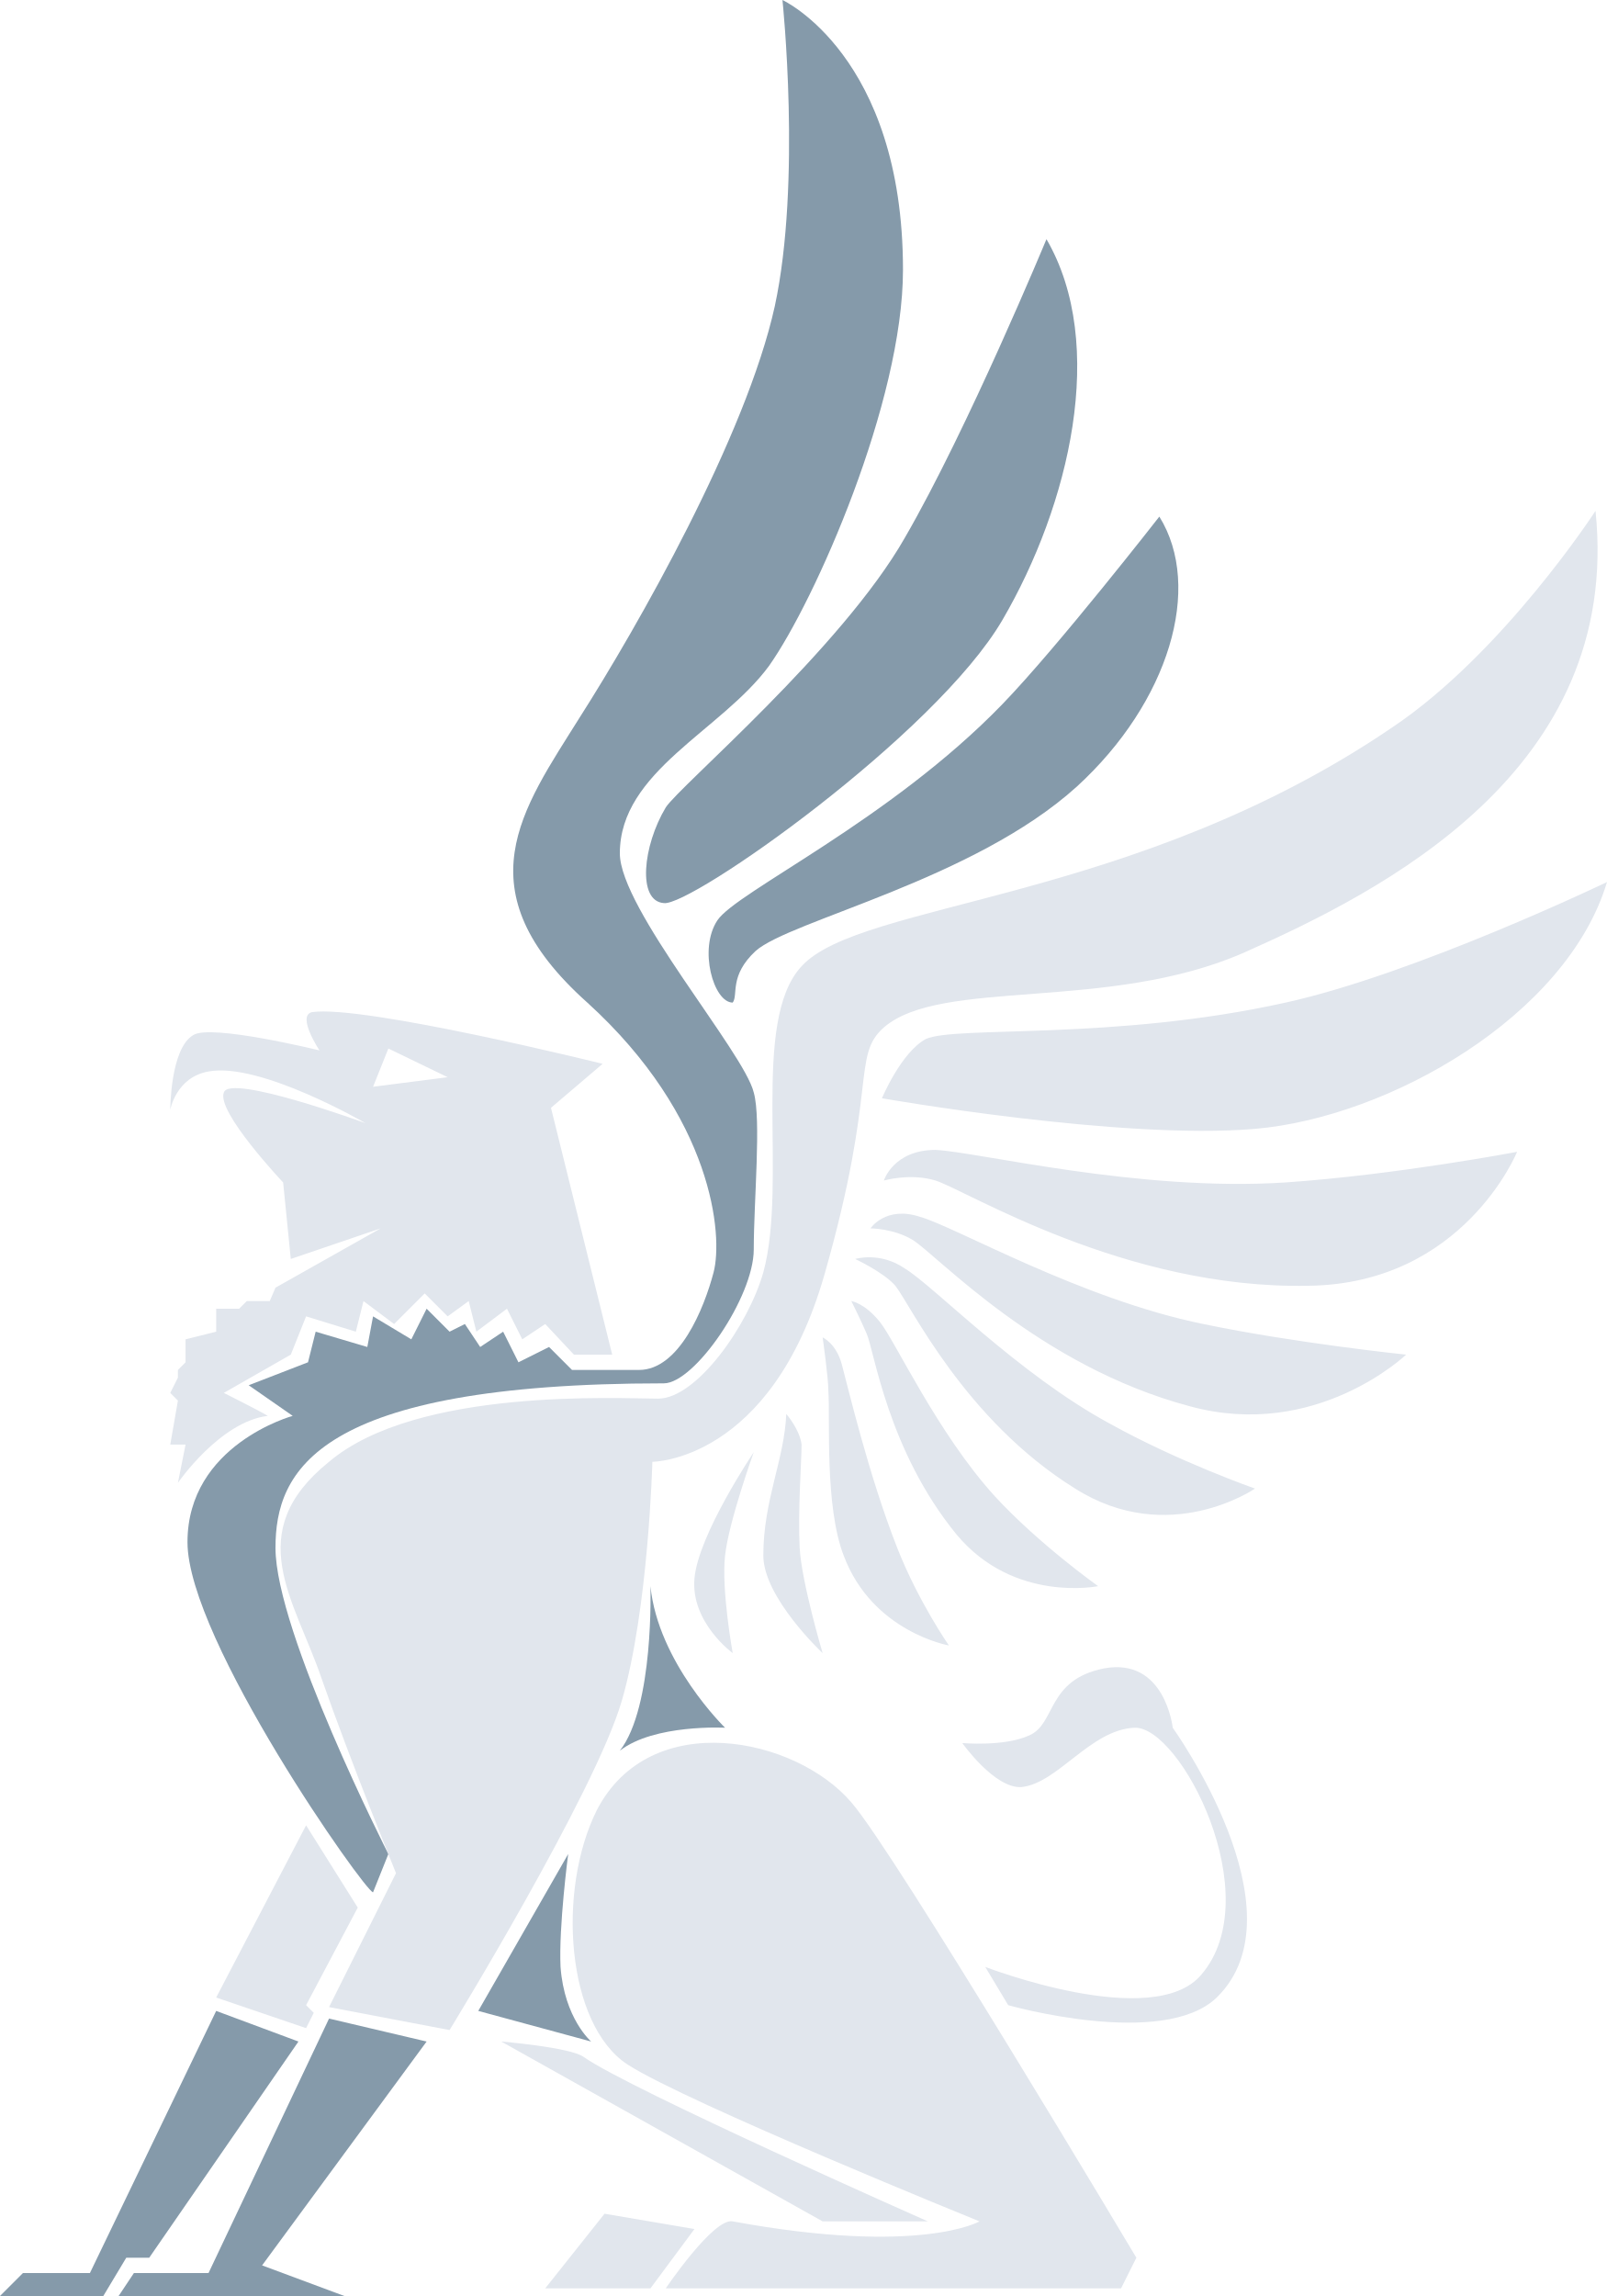
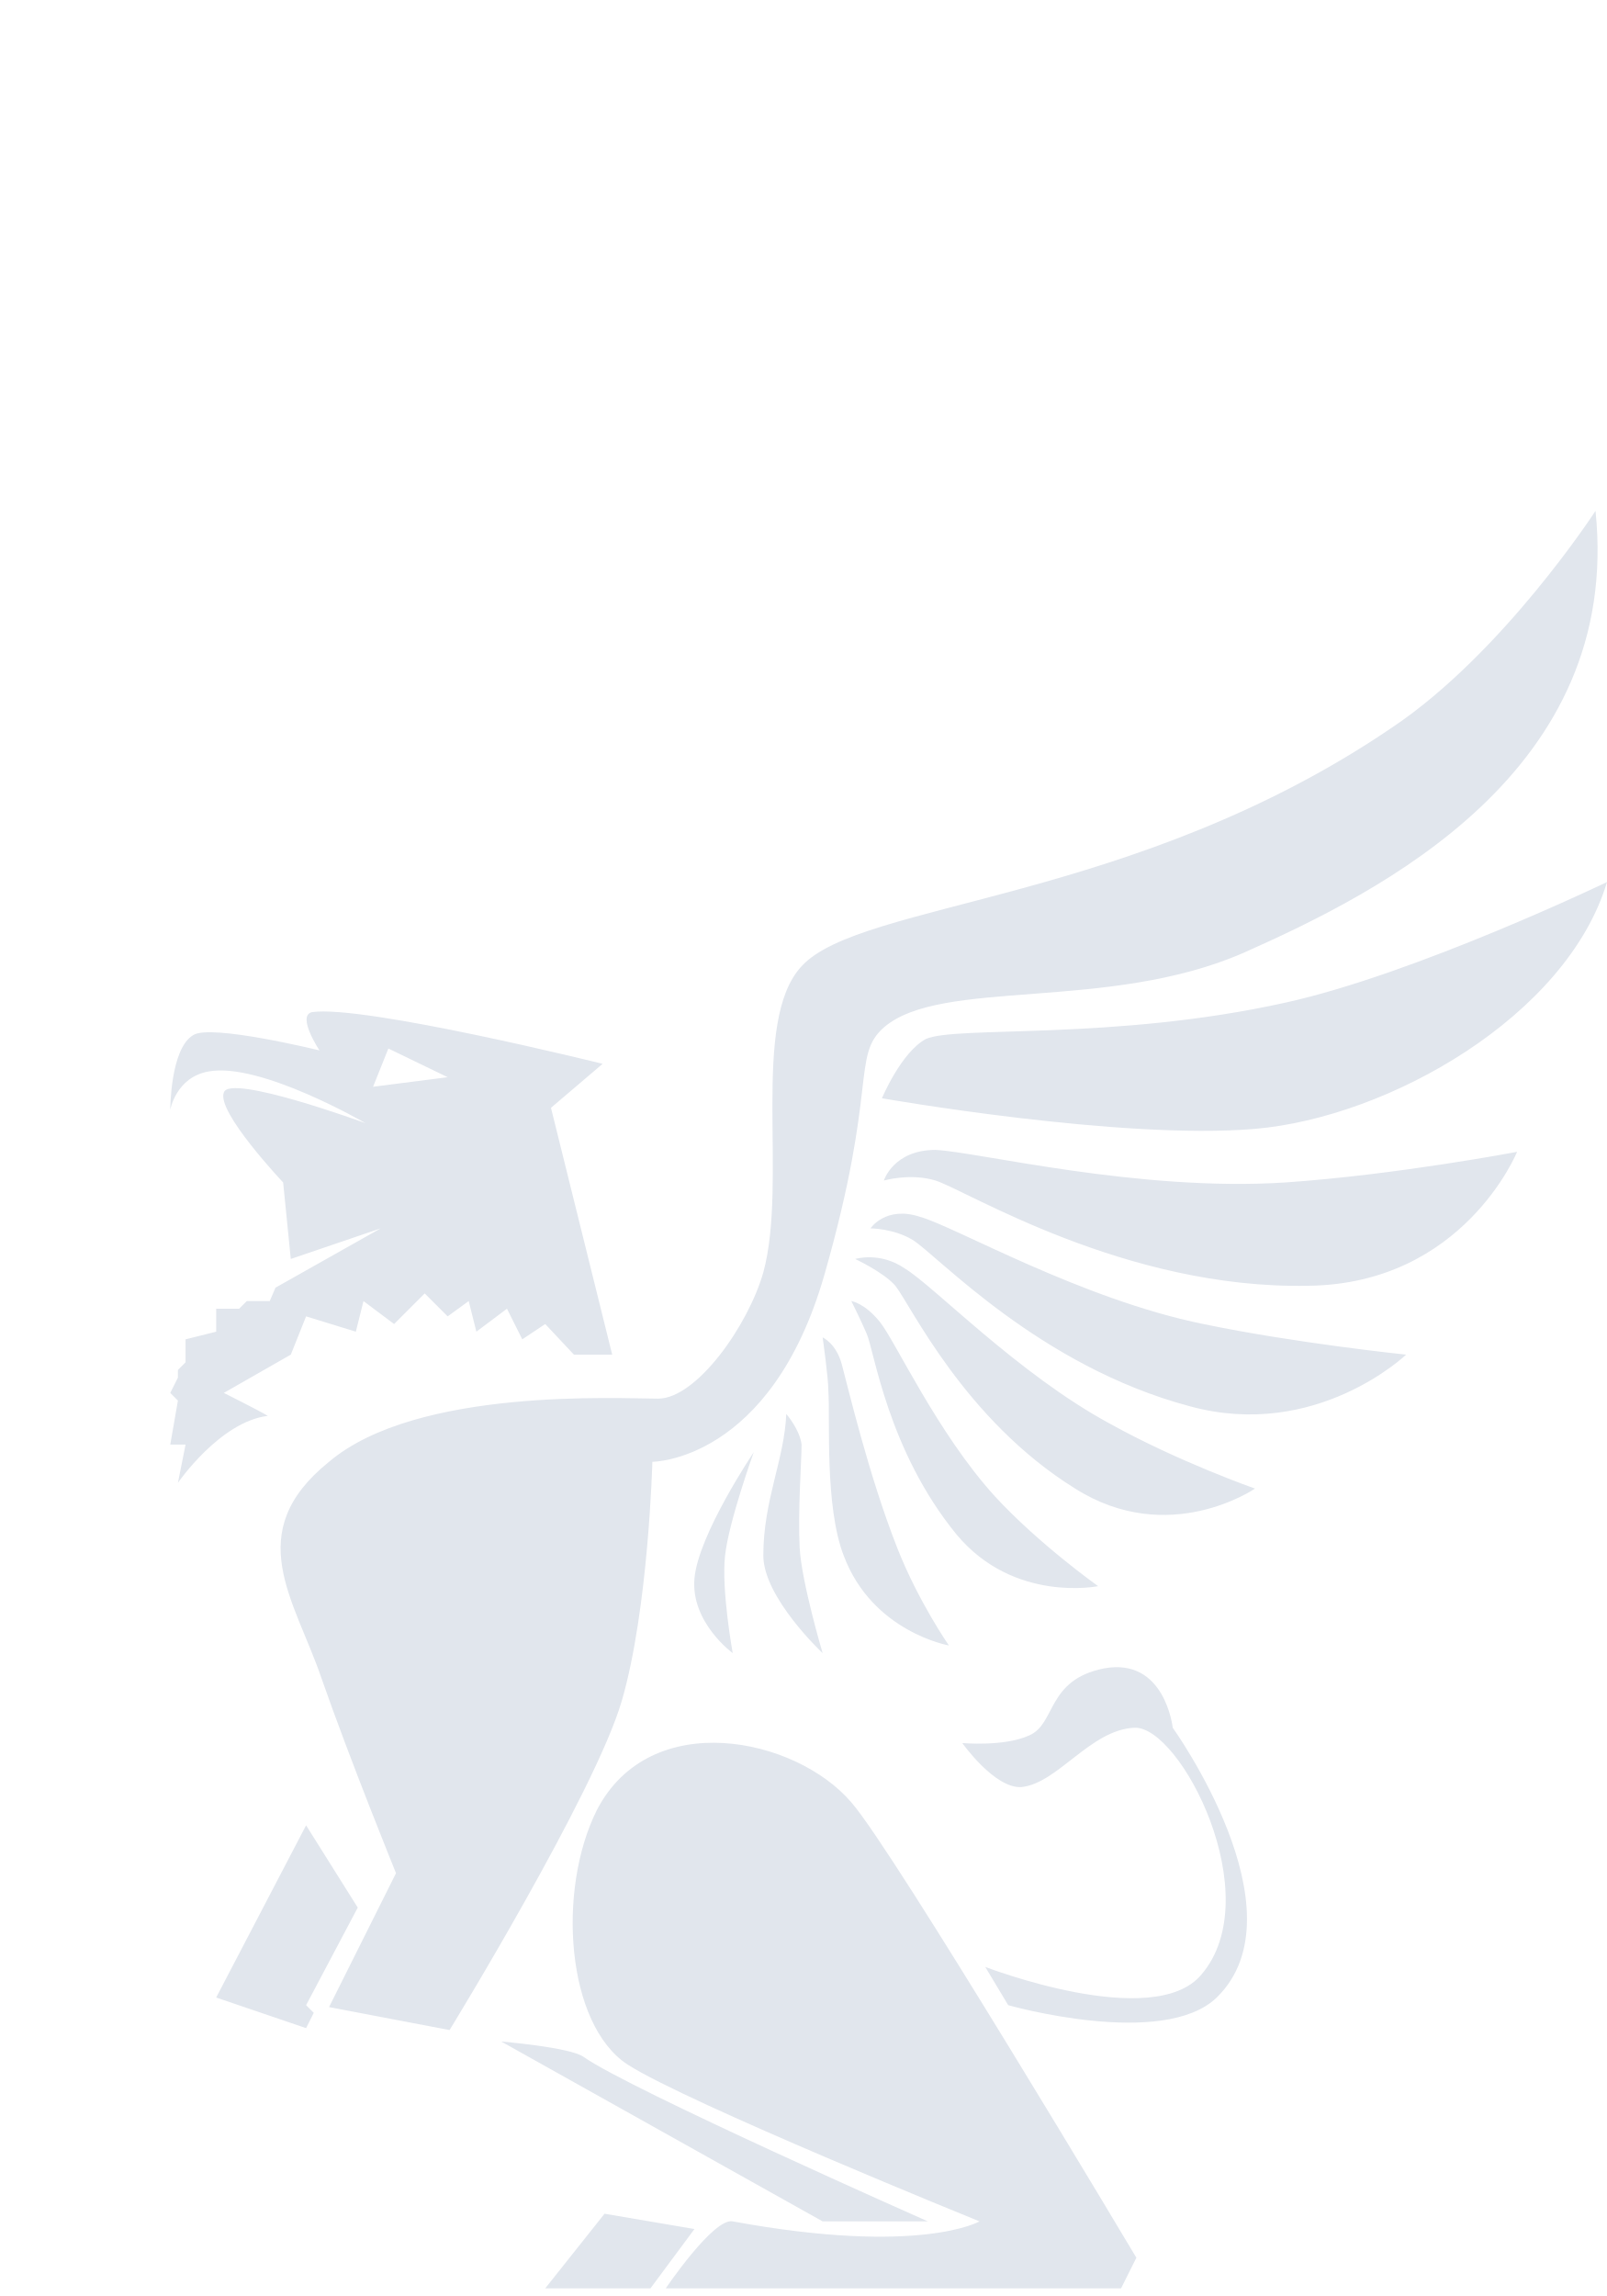
<svg xmlns="http://www.w3.org/2000/svg" version="1.1" id="Layer_1" x="0px" y="0px" width="84px" height="120px" viewBox="48.5 10.2 84 120" style="enable-background:new 48.5 10.2 84 120;" xml:space="preserve">
  <style type="text/css">
- 	.st0{fill:#859AAA;}
+ 	.st0{fill:rgba(255, 255, 255, 0.5);}
	.st1{fill:#E1E6ED;}
</style>
  <path class="st0" d="M48.5,130.2l1.2-1.2h3.5l6.6-13.7l4.3,1.6l-7.8,11.3h-1.2l-1.2,2H48.5z M58.3,90.8c0-5.1,5.5-6.6,5.5-6.6  l-2.3-1.6l3.1-1.2l0.4-1.6l2.7,0.8L68,79l2,1.2l0.8-1.6l1.2,1.2l0.8-0.4l0.8,1.2l1.2-0.8l0.8,1.6l1.6-0.8l1.2,1.2c0,0,1.4,0,3.5,0  c2.1,0,3.4-3.2,3.9-5.1c0.5-1.9,0-8.1-6.6-14.1c-6.6-5.9-3.4-10.1-0.4-14.9c3-4.7,8.7-14.7,10.2-21.5c1.4-6.5,0.4-16,0.4-16  s6.3,2.9,6.3,14.1c0,6.9-4.6,17.3-7,20.7c-2.5,3.4-7.8,5.5-7.8,9.8c0,2.9,6.5,10.4,7,12.5c0.4,1.4,0,5.7,0,8.2c0,2.5-3.1,7-4.7,7  c-18.2,0-20.3,4.6-20.3,8.6c0,4.4,5.9,16,5.9,16l-0.8,2C67.6,109.1,58.3,95.9,58.3,90.8z M83.3,52.4c0.7-1.1,9.2-8.3,12.5-14.1  c3.3-5.7,7.4-15.6,7.4-15.6c3.2,5.5,1.2,13.9-2.3,19.9c-3.5,6-16.3,15-17.7,14.8C81.8,57.3,82.1,54.4,83.3,52.4z M100.9,47  c2.9-3,8.2-9.8,8.2-9.8c2.3,3.7,0.5,9.7-4.3,14.1c-5.4,4.9-15,7-16.8,8.6c-1.4,1.3-0.9,2.3-1.2,2.7c-1,0-1.8-2.8-0.8-4.3  S95,53.1,100.9,47z M86.4,100.5c0,0-3.7-0.2-5.5,1.2c1.8-2.3,1.6-8.6,1.6-8.6C82.9,97.1,86.4,100.5,86.4,100.5z M79.4,116.9  l-5.9-1.6l4.7-8.2c0,0-0.5,3.8-0.4,5.9C78,115.7,79.4,116.9,79.4,116.9z M70.8,116.9l-8.6,11.7l4.3,1.6H54.7l0.8-1.2h3.9l6.3-13.3  L70.8,116.9z" />
  <path class="st1" d="M62.9,77.5l5.5-3.1l-4.7,1.6L63.3,72c0,0-3.5-3.7-3.1-4.7c0.3-1,7.4,1.6,7.4,1.6s-5.5-3.2-8.2-2.7  c-1.7,0.3-2,2-2,2s0-3.2,1.2-3.9c0.9-0.6,6.6,0.8,6.6,0.8s-1.2-1.8-0.4-2c2.7-0.4,15.2,2.7,15.2,2.7l-2.7,2.3L80.5,81h-2L77,79.4  l-1.2,0.8l-0.8-1.6l-1.6,1.2l-0.4-1.6L71.9,79l-1.2-1.2l-1.6,1.6l-1.6-1.2l-0.4,1.6L64.5,79l-0.8,2l-3.5,2c0,0,1.8,0.9,2.3,1.2  c-2.5,0.3-4.7,3.5-4.7,3.5l0.4-2h-0.8l0.4-2.3l-0.4-0.4l0.4-0.8v-0.4l0.4-0.4v-1.2l1.6-0.4v-1.2H61l0.4-0.4h1.2L62.9,77.5z   M71.9,66.5L68.8,65l-0.8,2L71.9,66.5z M82.9,83.3c2,0,4.7-3.8,5.5-6.6c1.3-4.8-0.7-13.1,2-16c3.1-3.4,17.4-3.3,30.9-12.5  c5.8-3.9,10.6-11.3,10.6-11.3c1.4,13.6-11.2,19.9-18.4,23.1c-7.1,3.1-15.8,1.3-18.8,3.9c-1.7,1.5-0.3,3.1-3.1,12.9  c-2.8,9.8-9,9.8-9,9.8s-0.2,7.7-1.6,12.5s-9,17.2-9,17.2l-6.3-1.2l3.5-7c0,0-2.4-5.9-3.9-10.2c-1.4-4.1-4.2-7.6,0.4-11.3  C70.3,82.7,80.9,83.3,82.9,83.3z M115.7,62.6c6.8-1.5,16.8-6.3,16.8-6.3c-2.1,7-11.4,12.3-18.4,12.9c-7,0.6-19.5-1.6-19.5-1.6  s1-2.4,2.3-3.1C98.5,63.8,106.7,64.6,115.7,62.6z M115.7,72c5.8-0.4,12.1-1.6,12.1-1.6s-2.8,6.9-10.9,7c-9.6,0.2-17.9-5-19.5-5.5  c-1.3-0.4-2.7,0-2.7,0s0.5-1.6,2.7-1.6C99.6,70.4,108,72.5,115.7,72z M111.4,79.4c4.8,1,10.6,1.6,10.6,1.6s-4.7,4.5-11.3,2.7  c-7.9-2.1-13.2-7.9-14.5-8.7c-1-0.6-2.2-0.6-2.2-0.6s0.8-1.2,2.6-0.6C98.4,74.3,105,78.1,111.4,79.4z M106.5,84.6  c3.6,2,7.6,3.4,7.6,3.4s-4.5,3.1-9.4,0c-5.8-3.6-8.6-9.6-9.4-10.6c-0.6-0.7-2.1-1.4-2.1-1.4s1.3-0.4,2.6,0.5  C97.3,77.4,101.7,82,106.5,84.6z M109.8,100.5c0,0,6.9,9.6,2.3,14.1c-2.8,2.7-10.9,0.4-10.9,0.4l-1.2-2c0,0,8.8,3.4,11.3,0.4  c3.5-4.1-1.1-13-3.5-12.9c-2.3,0.1-4,2.9-5.9,3.1c-1.4,0.1-3.1-2.3-3.1-2.3s2.2,0.2,3.5-0.4c1.4-0.6,0.9-2.9,3.9-3.5  C109.4,96.8,109.8,100.5,109.8,100.5z M98.5,90.4c-3.6-4.4-4.3-9.6-4.7-10.5c-0.3-0.7-0.8-1.7-0.8-1.7s0.7,0.1,1.5,1.1  c0.8,1,3,5.8,6,9.1c2.3,2.5,5.4,4.7,5.4,4.7S101.5,94,98.5,90.4z M92.5,81.5c0.3,1.1,1.4,5.8,2.9,9.6c1.1,2.8,2.7,5.1,2.7,5.1  s-4-0.7-5.5-4.7c-1-2.6-0.7-7.1-0.8-8.6c0-0.7-0.3-2.8-0.3-2.8S92.2,80.4,92.5,81.5z M90.3,91.1c0.1,1.8,1.2,5.5,1.2,5.5  s-3.1-2.9-3.1-5.1c0-2.9,1.1-5,1.2-7.4c0,0,0.7,0.8,0.8,1.6C90.4,86.5,90.2,89.2,90.3,91.1z M86.4,91.5c-0.2,1.8,0.4,5.1,0.4,5.1  s-2.2-1.6-2-3.9c0.2-2.3,3.1-6.6,3.1-6.6S86.6,89.7,86.4,91.5z M93,104.4c2.2,2.5,14.9,23.8,14.9,23.8l-0.8,1.6H83.3  c0,0,2.5-3.7,3.5-3.5c9.8,1.8,12.9,0,12.9,0s-15.3-6.2-18.4-8.2c-3.2-2.1-3.7-9.1-1.6-13.3C82.5,99.4,90.1,101,93,104.4z   M91.5,126.3l-16.8-9.4c0,0,3.6,0.3,4.3,0.8c2.4,1.7,18,8.6,18,8.6H91.5z M84.8,126.7l-2.3,3.1H77l3.1-3.9L84.8,126.7z M64.5,115  l0.4,0.4l-0.4,0.8l-4.7-1.6l4.7-9l2.7,4.3L64.5,115z" />
</svg>
